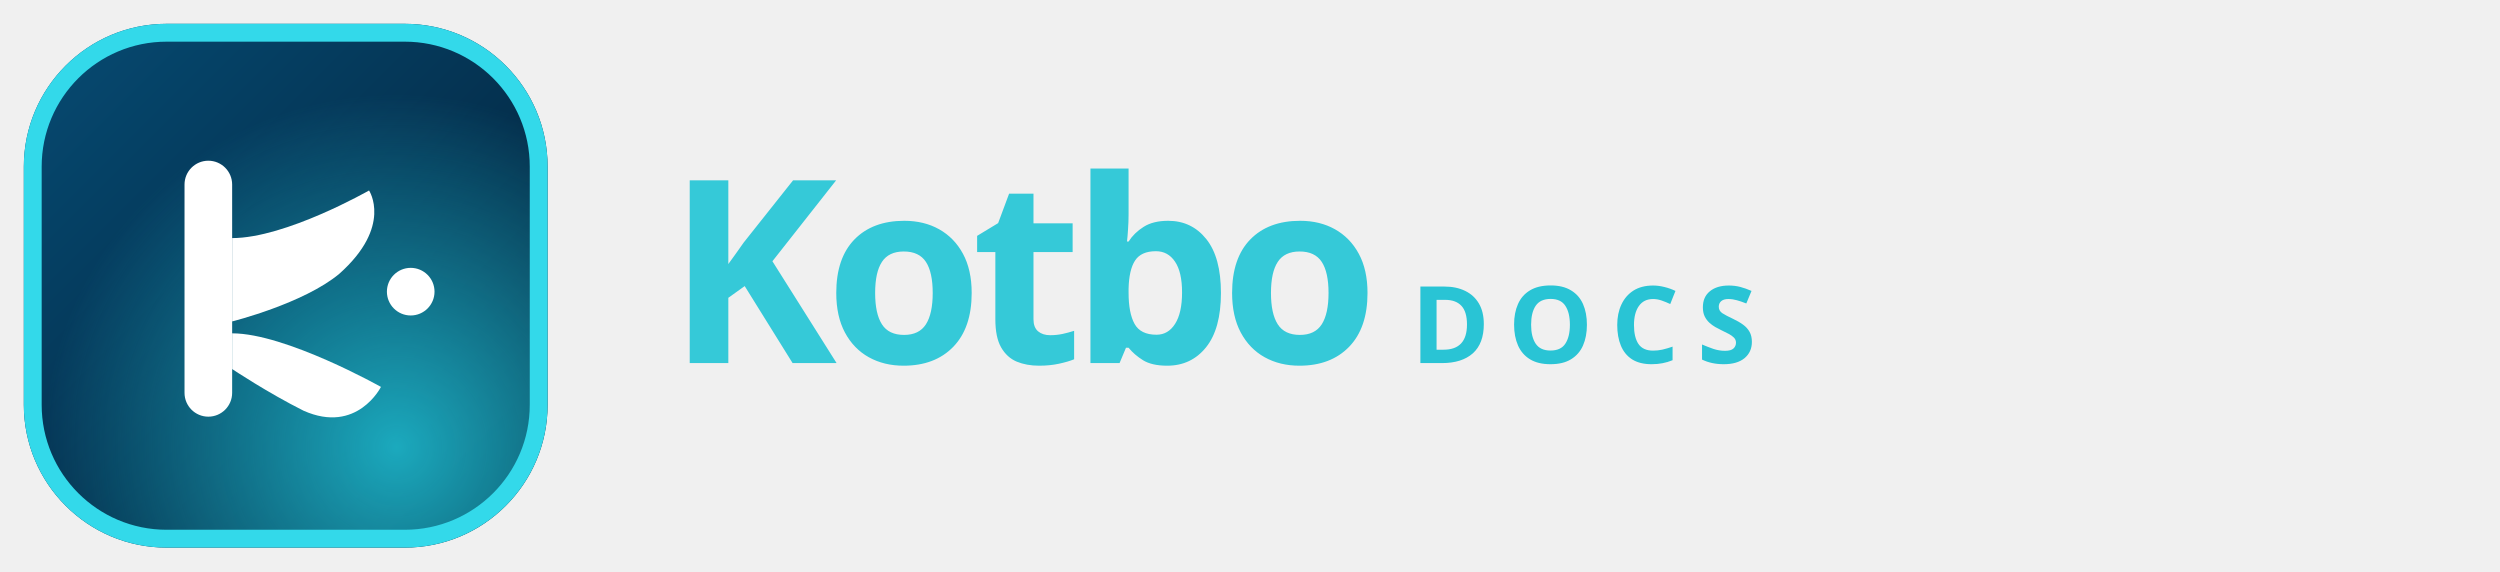
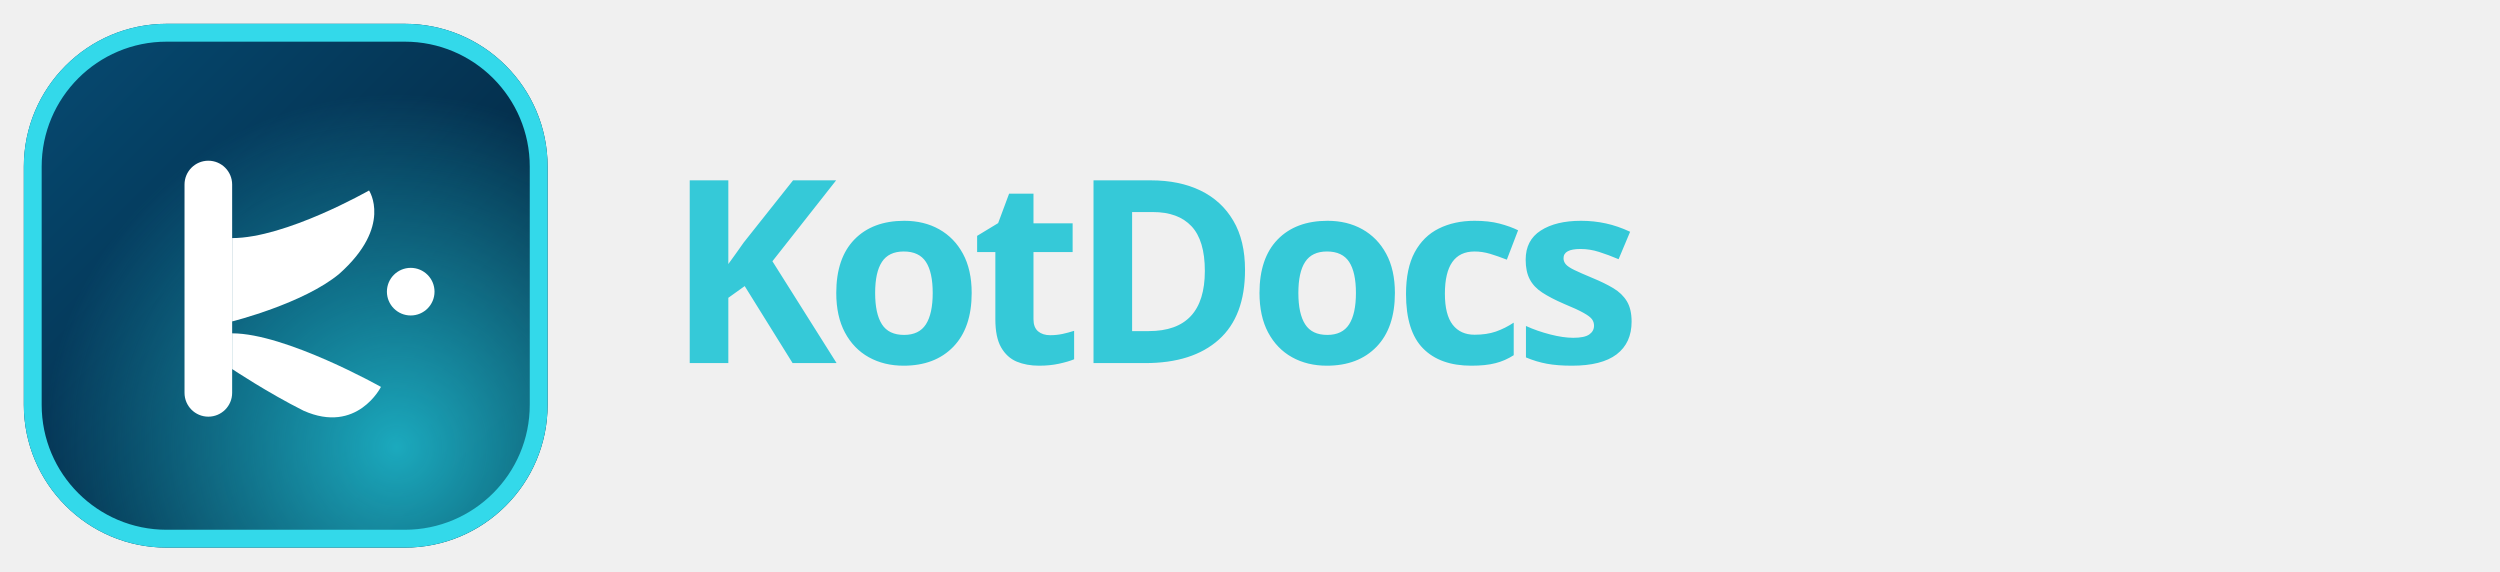
<svg xmlns="http://www.w3.org/2000/svg" width="420" height="96" viewBox="0 0 420 96" role="img" aria-label="Kotbo Docs">
  <defs>
    <linearGradient id="k-bg" x1="0" y1="0" x2="1" y2="1">
      <stop stop-color="#064c74" />
      <stop offset="1" stop-color="#031a30" />
    </linearGradient>
    <radialGradient id="k-glow" cx="72%" cy="82%" r="70%">
      <stop stop-color="#23d5e7" stop-opacity=".75" />
      <stop offset="1" stop-color="#23d5e7" stop-opacity="0" />
    </radialGradient>
  </defs>
  <g transform="translate(4 4)">
    <rect width="88" height="88" rx="24" fill="url(#k-bg)" />
    <rect x="1.5" y="1.5" width="85" height="85" rx="22.5" fill="url(#k-glow)" stroke="#33d9ea" stroke-width="3" />
    <g transform="translate(27 23)" fill="#fff">
      <rect width="8" height="43" rx="4" />
      <path d="M8 13c9 0 23-8 23-8s4 6-5 14c-6 5-18 8-18 8V13Z" />
      <path d="M8 29c9 0 25 9 25 9s-4 8-13 4c-6-3-12-7-12-7v-6Z" />
      <circle cx="38" cy="22" r="4" />
    </g>
  </g>
-   <text x="112" y="61" fill="#35c9d8" font-family="Manrope, sans-serif" font-size="43" font-weight="750" letter-spacing="-2">Kotbo</text>
-   <text x="237" y="61" fill="#29c4d5" font-family="Manrope, sans-serif" font-size="18" font-weight="700" letter-spacing="3">DOCS</text>
+   <text x="112" y="61" fill="#35c9d8" font-family="Manrope, sans-serif" font-size="43" font-weight="750" letter-spacing="-2">KotDocs</text>
</svg>
